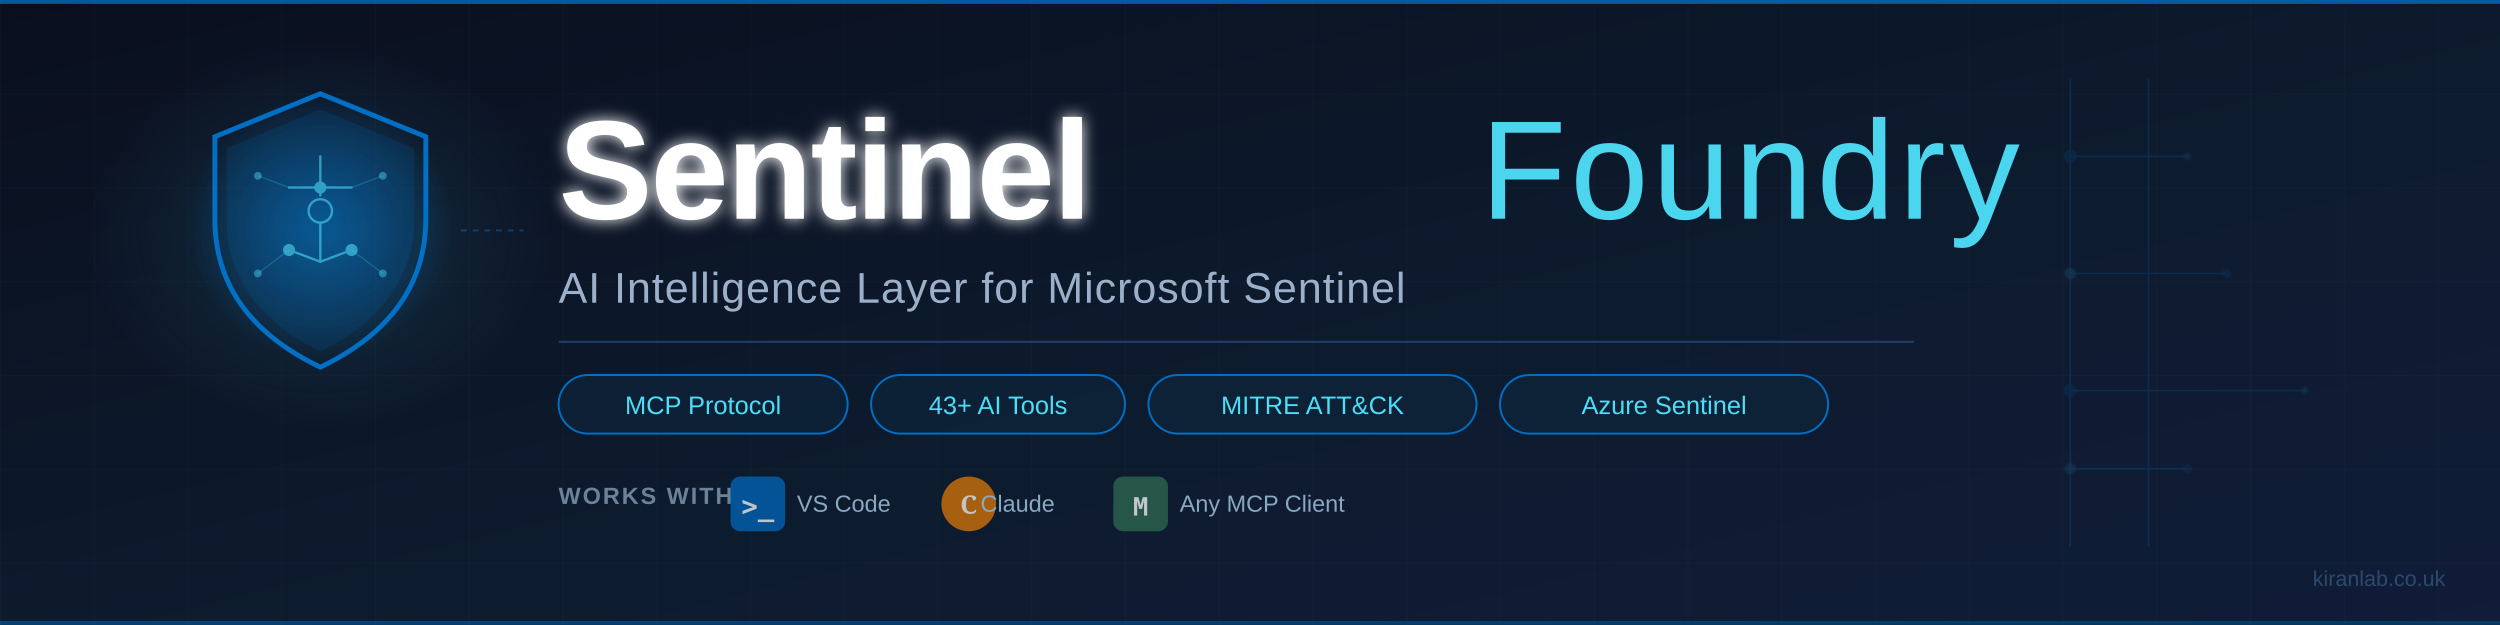
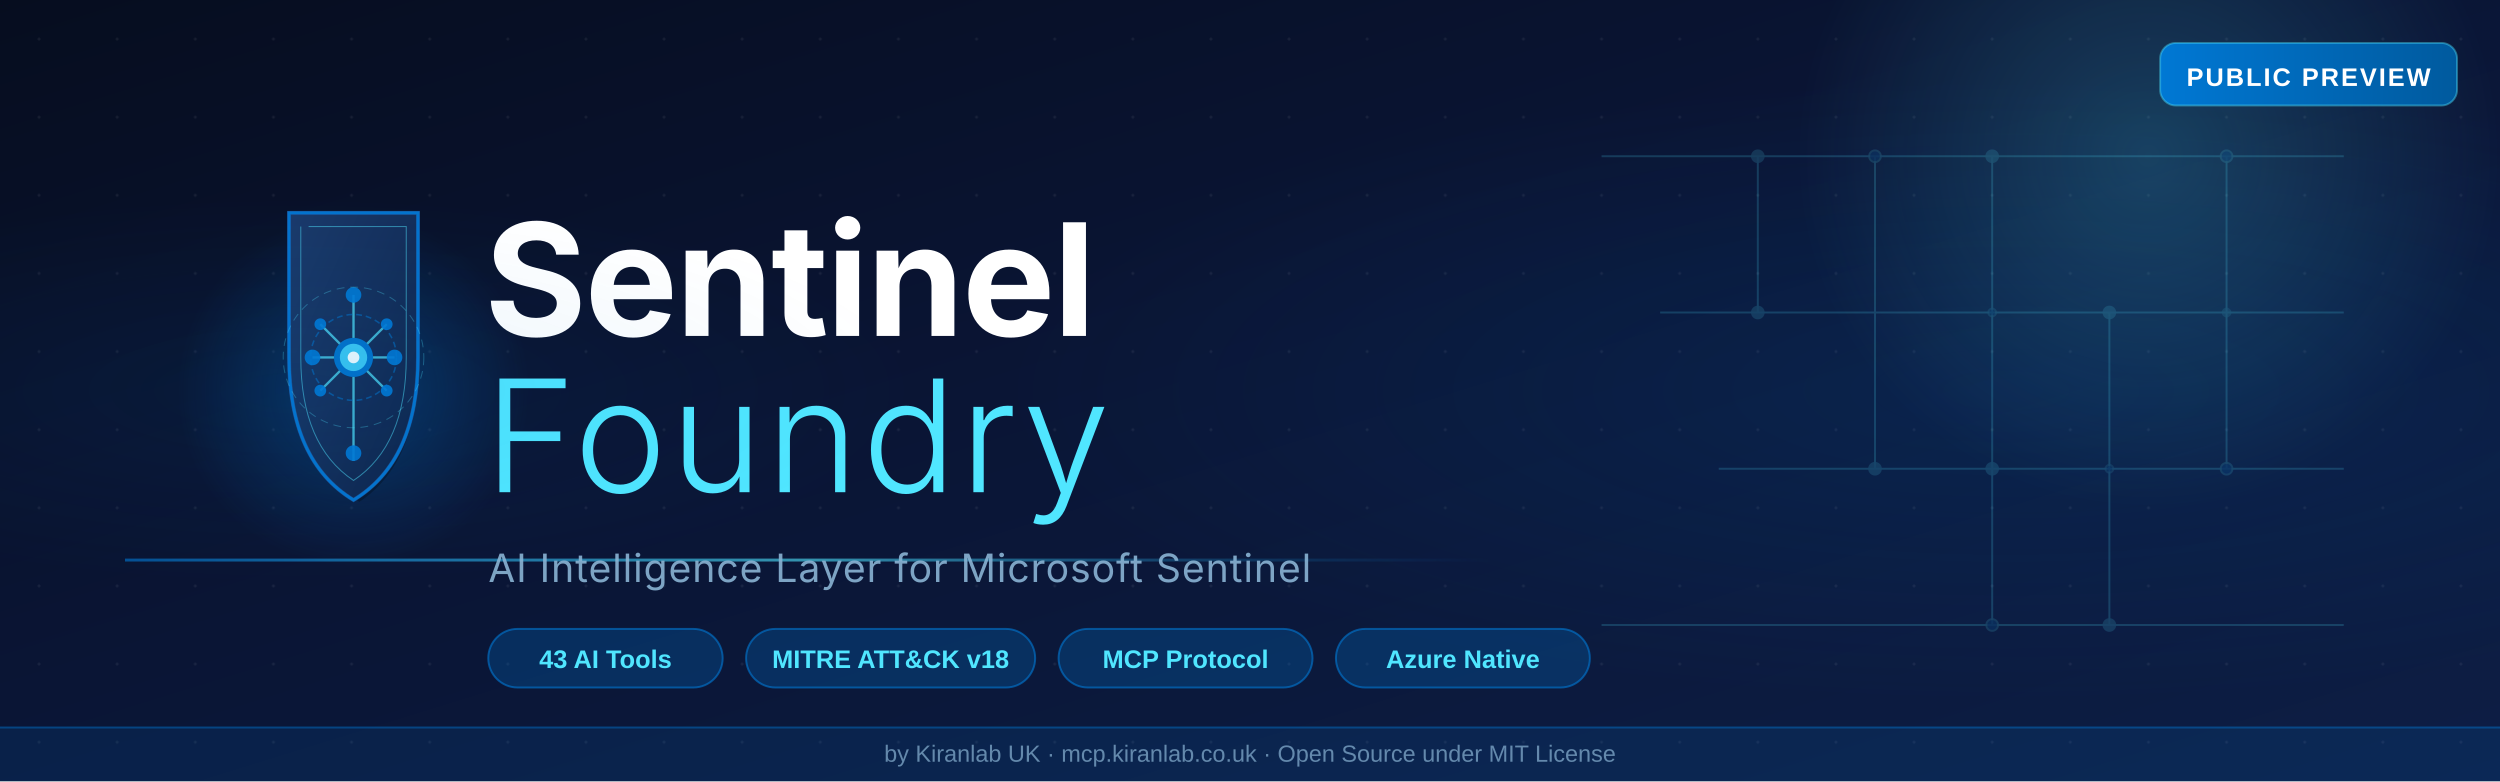
- <svg xmlns="http://www.w3.org/2000/svg" viewBox="0 0 1280 320" width="1280" height="320">
+ <svg xmlns="http://www.w3.org/2000/svg" viewBox="0 0 1280 400" width="1280" height="400">
  <defs>
    <linearGradient id="bg" x1="0%" y1="0%" x2="100%" y2="100%">
-       <stop offset="0%" stop-color="#0a0f1e" />
-       <stop offset="55%" stop-color="#0d1b2e" />
-       <stop offset="100%" stop-color="#101c38" />
+       <stop offset="0%" stop-color="#060d1f" />
+       <stop offset="45%" stop-color="#0a1535" />
+       <stop offset="100%" stop-color="#0d1e45" />
    </linearGradient>
    <radialGradient id="shieldGlow" cx="50%" cy="50%" r="50%">
-       <stop offset="0%" stop-color="#0078d4" stop-opacity="0.3" />
+       <stop offset="0%" stop-color="#0078d4" stop-opacity="0.35" />
      <stop offset="100%" stop-color="#0078d4" stop-opacity="0" />
    </radialGradient>
-     <radialGradient id="pulseRing" cx="50%" cy="50%" r="50%">
-       <stop offset="0%" stop-color="#50e6ff" stop-opacity="0.12" />
+     <linearGradient id="shieldFill" x1="0%" y1="0%" x2="100%" y2="100%">
+       <stop offset="0%" stop-color="#1a3a6b" />
+       <stop offset="100%" stop-color="#0d2248" />
+     </linearGradient>
+     <linearGradient id="accentLine" x1="0%" y1="0%" x2="100%" y2="0%">
+       <stop offset="0%" stop-color="#0078d4" />
+       <stop offset="50%" stop-color="#50e6ff" />
+       <stop offset="100%" stop-color="#0078d4" stop-opacity="0" />
+     </linearGradient>
+     <radialGradient id="rightGlow" cx="80%" cy="50%" r="40%">
+       <stop offset="0%" stop-color="#0078d4" stop-opacity="0.12" />
+       <stop offset="100%" stop-color="#0078d4" stop-opacity="0" />
+     </radialGradient>
+     <radialGradient id="orbGlow" cx="50%" cy="50%" r="50%">
+       <stop offset="0%" stop-color="#50e6ff" stop-opacity="0.2" />
      <stop offset="100%" stop-color="#50e6ff" stop-opacity="0" />
    </radialGradient>
-     <linearGradient id="mcpGrad" x1="0%" y1="0%" x2="100%" y2="100%">
-       <stop offset="0%" stop-color="#0078d4" />
-       <stop offset="100%" stop-color="#004578" />
-     </linearGradient>
-     <pattern id="grid" width="48" height="48" patternUnits="userSpaceOnUse">
-       <path d="M48 0L0 0 0 48" fill="none" stroke="#ffffff" stroke-width="0.4" opacity="0.045" />
-     </pattern>
    <clipPath id="shieldClip">
-       <path d="M128 44 L200 44 L200 108 Q200 152 164 172 Q128 152 128 108 Z" />
+       <path d="M80 6 L154 6 L154 80 Q154 130 117 148 Q80 130 80 80 Z" />
    </clipPath>
-     <filter id="textGlow" x="-20%" y="-40%" width="140%" height="180%">
-       <feGaussianBlur in="SourceGraphic" stdDeviation="4" result="blur" />
+     <filter id="blueGlow" x="-50%" y="-50%" width="200%" height="200%">
+       <feGaussianBlur stdDeviation="4" result="blur" />
      <feComposite in="SourceGraphic" in2="blur" operator="over" />
    </filter>
-     <filter id="iconGlow" x="-30%" y="-30%" width="160%" height="160%">
-       <feGaussianBlur in="SourceGraphic" stdDeviation="6" result="blur" />
+     <filter id="softGlow" x="-30%" y="-30%" width="160%" height="160%">
+       <feGaussianBlur stdDeviation="6" result="blur" />
      <feComposite in="SourceGraphic" in2="blur" operator="over" />
    </filter>
+     <linearGradient id="previewBadge" x1="0%" y1="0%" x2="100%" y2="0%">
+       <stop offset="0%" stop-color="#0078d4" />
+       <stop offset="100%" stop-color="#005a9e" />
+     </linearGradient>
  </defs>
-   <rect width="1280" height="320" fill="url(#bg)" />
-   <rect width="1280" height="320" fill="url(#grid)" />
-   <rect width="1280" height="2" y="0" fill="#0078d4" opacity="0.7" />
-   <ellipse cx="164" cy="120" rx="120" ry="100" fill="url(#pulseRing)" />
-   <ellipse cx="164" cy="116" rx="68" ry="68" fill="url(#shieldGlow)" filter="url(#iconGlow)" />
-   <path d="M164 48 L218 70 L218 112 Q218 162 164 188 Q110 162 110 112 L110 70 Z" fill="none" stroke="#0078d4" stroke-width="2.5" opacity="0.9" />
-   <path d="M164 56 L212 76 L212 112 Q212 156 164 180 Q116 156 116 112 L116 76 Z" fill="#0078d4" fill-opacity="0.12" />
-   <g stroke="#50e6ff" stroke-width="1.2" opacity="0.55" stroke-linecap="round">
-     <line x1="164" y1="80" x2="164" y2="100" />
-     <line x1="148" y1="96" x2="180" y2="96" />
-     <circle cx="164" cy="108" r="6" fill="none" />
-     <line x1="164" y1="114" x2="164" y2="134" />
-     <line x1="148" y1="128" x2="164" y2="134" />
-     <line x1="180" y1="128" x2="164" y2="134" />
-     <circle cx="148" cy="128" r="2.5" fill="#50e6ff" />
-     <circle cx="180" cy="128" r="2.5" fill="#50e6ff" />
-     <circle cx="164" cy="96" r="2.5" fill="#50e6ff" />
+   <rect width="1280" height="400" fill="url(#bg)" />
+   <pattern id="dots" x="0" y="0" width="40" height="40" patternUnits="userSpaceOnUse">
+     <circle cx="20" cy="20" r="0.8" fill="#ffffff" opacity="0.06" />
+   </pattern>
+   <rect width="1280" height="400" fill="url(#dots)" />
+   <rect width="1280" height="400" fill="url(#rightGlow)" />
+   <circle cx="1100" cy="80" r="180" fill="url(#orbGlow)" />
+   <g opacity="0.18" stroke="#50e6ff" stroke-width="1" fill="none">
+     <line x1="820" y1="80" x2="1200" y2="80" />
+     <line x1="850" y1="160" x2="1200" y2="160" />
+     <line x1="880" y1="240" x2="1200" y2="240" />
+     <line x1="820" y1="320" x2="1200" y2="320" />
+     <line x1="900" y1="80" x2="900" y2="160" />
+     <line x1="960" y1="80" x2="960" y2="240" />
+     <line x1="1020" y1="80" x2="1020" y2="320" />
+     <line x1="1080" y1="160" x2="1080" y2="320" />
+     <line x1="1140" y1="80" x2="1140" y2="240" />
+     <circle cx="900" cy="80" r="3" fill="#50e6ff" opacity="0.8" />
+     <circle cx="900" cy="160" r="3" fill="#50e6ff" opacity="0.8" />
+     <circle cx="960" cy="80" r="3" fill="#0078d4" opacity="0.8" />
+     <circle cx="960" cy="240" r="3" fill="#50e6ff" opacity="0.8" />
+     <circle cx="1020" cy="80" r="3" fill="#50e6ff" opacity="0.8" />
+     <circle cx="1020" cy="160" r="2" fill="#0078d4" opacity="0.6" />
+     <circle cx="1020" cy="240" r="3" fill="#50e6ff" opacity="0.8" />
+     <circle cx="1020" cy="320" r="3" fill="#0078d4" opacity="0.8" />
+     <circle cx="1080" cy="160" r="3" fill="#50e6ff" opacity="0.8" />
+     <circle cx="1080" cy="240" r="2" fill="#0078d4" opacity="0.6" />
+     <circle cx="1080" cy="320" r="3" fill="#50e6ff" opacity="0.8" />
+     <circle cx="1140" cy="80" r="3" fill="#0078d4" opacity="0.8" />
+     <circle cx="1140" cy="160" r="2" fill="#50e6ff" opacity="0.6" />
+     <circle cx="1140" cy="240" r="3" fill="#0078d4" opacity="0.8" />
  </g>
-   <g fill="#50e6ff" opacity="0.4">
-     <circle cx="132" cy="90" r="2" />
-     <circle cx="196" cy="90" r="2" />
-     <circle cx="132" cy="140" r="2" />
-     <circle cx="196" cy="140" r="2" />
+   <g transform="translate(64, 96)">
+     <circle cx="117" cy="104" r="90" fill="url(#shieldGlow)" />
+     <path d="M87 16 L147 16 L147 88 Q147 138 117 158 Q87 138 87 88 Z" fill="#041020" opacity="0.5" transform="translate(3,3)" />
+     <path d="M84 13 L150 13 L150 87 Q150 140 117 160 Q84 140 84 87 Z" fill="url(#shieldFill)" stroke="#1e4a8a" stroke-width="2" />
+     <path d="M84 13 L150 13 L150 87 Q150 140 117 160 Q84 140 84 87 Z" fill="none" stroke="#0078d4" stroke-width="1.5" opacity="0.9" />
+     <path d="M94 20 L144 20 L144 87 Q144 132 117 150 Q90 132 90 87 L90 20" fill="none" stroke="#50e6ff" stroke-width="0.5" opacity="0.5" />
+     <circle cx="117" cy="87" r="10" fill="#0078d4" opacity="0.9" />
+     <circle cx="117" cy="87" r="7" fill="#50e6ff" opacity="0.7" />
+     <circle cx="117" cy="87" r="3" fill="#ffffff" opacity="0.9" />
+     <g stroke="#50e6ff" stroke-width="1.2" opacity="0.7" fill="none">
+       <line x1="117" y1="77" x2="117" y2="55" />
+       <line x1="117" y1="97" x2="117" y2="140" />
+       <line x1="107" y1="87" x2="96" y2="87" />
+       <line x1="127" y1="87" x2="138" y2="87" />
+       <line x1="110" y1="80" x2="100" y2="70" />
+       <line x1="124" y1="80" x2="134" y2="70" />
+       <line x1="110" y1="94" x2="100" y2="104" />
+       <line x1="124" y1="94" x2="134" y2="104" />
+     </g>
+     <g fill="#0078d4" opacity="0.9">
+       <circle cx="117" cy="55" r="4" />
+       <circle cx="96" cy="87" r="4" />
+       <circle cx="138" cy="87" r="4" />
+       <circle cx="100" cy="70" r="3" />
+       <circle cx="134" cy="70" r="3" />
+       <circle cx="100" cy="104" r="3" />
+       <circle cx="134" cy="104" r="3" />
+       <circle cx="117" cy="136" r="4" />
+     </g>
+     <circle cx="117" cy="87" r="22" fill="none" stroke="#0078d4" stroke-width="0.8" opacity="0.5" stroke-dasharray="3 2" />
+     <circle cx="117" cy="87" r="36" fill="none" stroke="#50e6ff" stroke-width="0.5" opacity="0.3" stroke-dasharray="4 3" />
  </g>
-   <g stroke="#50e6ff" stroke-width="0.7" opacity="0.2">
-     <line x1="132" y1="90" x2="148" y2="96" />
-     <line x1="196" y1="90" x2="180" y2="96" />
-     <line x1="132" y1="140" x2="148" y2="128" />
-     <line x1="196" y1="140" x2="180" y2="128" />
+   <rect x="64" y="286" width="700" height="1.5" fill="url(#accentLine)" opacity="0.6" />
+   <text x="248" y="172" font-family="'Segoe UI', 'Inter', 'Helvetica Neue', Arial, sans-serif" font-size="80" font-weight="700" letter-spacing="-1" fill="#ffffff">Sentinel</text>
+   <text x="248" y="252" font-family="'Segoe UI', 'Inter', 'Helvetica Neue', Arial, sans-serif" font-size="80" font-weight="300" letter-spacing="2" fill="#50e6ff">Foundry</text>
+   <text x="250" y="298" font-family="'Segoe UI', 'Inter', 'Helvetica Neue', Arial, sans-serif" font-size="20" font-weight="400" letter-spacing="0.5" fill="#8ab4d4" opacity="0.9">AI Intelligence Layer for Microsoft Sentinel</text>
+   <g transform="translate(250, 322)">
+     <rect x="0" y="0" width="120" height="30" rx="15" fill="#0078d4" opacity="0.25" />
+     <rect x="0" y="0" width="120" height="30" rx="15" fill="none" stroke="#0078d4" stroke-width="1" opacity="0.6" />
+     <text x="60" y="20" text-anchor="middle" font-family="'Segoe UI', Arial, sans-serif" font-size="13" font-weight="600" fill="#50e6ff">43 AI Tools</text>
+     <rect x="132" y="0" width="148" height="30" rx="15" fill="#0078d4" opacity="0.25" />
+     <rect x="132" y="0" width="148" height="30" rx="15" fill="none" stroke="#0078d4" stroke-width="1" opacity="0.6" />
+     <text x="206" y="20" text-anchor="middle" font-family="'Segoe UI', Arial, sans-serif" font-size="13" font-weight="600" fill="#50e6ff">MITRE ATT&amp;CK v18</text>
+     <rect x="292" y="0" width="130" height="30" rx="15" fill="#0078d4" opacity="0.25" />
+     <rect x="292" y="0" width="130" height="30" rx="15" fill="none" stroke="#0078d4" stroke-width="1" opacity="0.6" />
+     <text x="357" y="20" text-anchor="middle" font-family="'Segoe UI', Arial, sans-serif" font-size="13" font-weight="600" fill="#50e6ff">MCP Protocol</text>
+     <rect x="434" y="0" width="130" height="30" rx="15" fill="#0078d4" opacity="0.25" />
+     <rect x="434" y="0" width="130" height="30" rx="15" fill="none" stroke="#0078d4" stroke-width="1" opacity="0.6" />
+     <text x="499" y="20" text-anchor="middle" font-family="'Segoe UI', Arial, sans-serif" font-size="13" font-weight="600" fill="#50e6ff">Azure Native</text>
  </g>
-   <line x1="236" y1="118" x2="268" y2="118" stroke="#0078d4" stroke-width="1" opacity="0.4" stroke-dasharray="3,3" />
-   <text x="286" y="112" font-family="'Segoe UI', 'Helvetica Neue', Arial, sans-serif" font-size="72" font-weight="700" letter-spacing="-1" fill="#ffffff" filter="url(#textGlow)">Sentinel</text>
-   <text x="286" y="112" font-family="'Segoe UI', 'Helvetica Neue', Arial, sans-serif" font-size="72" font-weight="700" letter-spacing="-1" fill="url(#mcpGrad)" fill-opacity="0" stroke="#ffffff" stroke-width="0">Sentinel</text>
-   <text x="758" y="112" font-family="'Segoe UI', 'Helvetica Neue', Arial, sans-serif" font-size="72" font-weight="300" letter-spacing="2" fill="#50e6ff" opacity="0.92">Foundry</text>
-   <text x="286" y="155" font-family="'Segoe UI', 'Helvetica Neue', Arial, sans-serif" font-size="22" font-weight="400" letter-spacing="0.5" fill="#b0c4de" opacity="0.88">AI Intelligence Layer for Microsoft Sentinel</text>
-   <line x1="286" y1="175" x2="980" y2="175" stroke="#1f4068" stroke-width="1" />
-   <rect x="286" y="192" width="148" height="30" rx="15" fill="#0d2137" stroke="#0078d4" stroke-width="1" opacity="0.9" />
-   <text x="360" y="212" font-family="'Segoe UI', Arial, sans-serif" font-size="13" font-weight="500" fill="#50e6ff" text-anchor="middle" opacity="0.95">MCP Protocol</text>
-   <rect x="446" y="192" width="130" height="30" rx="15" fill="#0d2137" stroke="#0078d4" stroke-width="1" opacity="0.9" />
-   <text x="511" y="212" font-family="'Segoe UI', Arial, sans-serif" font-size="13" font-weight="500" fill="#50e6ff" text-anchor="middle" opacity="0.95">43+ AI Tools</text>
-   <rect x="588" y="192" width="168" height="30" rx="15" fill="#0d2137" stroke="#0078d4" stroke-width="1" opacity="0.9" />
-   <text x="672" y="212" font-family="'Segoe UI', Arial, sans-serif" font-size="13" font-weight="500" fill="#50e6ff" text-anchor="middle" opacity="0.95">MITRE ATT&amp;CK</text>
-   <rect x="768" y="192" width="168" height="30" rx="15" fill="#0d2137" stroke="#0078d4" stroke-width="1" opacity="0.9" />
-   <text x="852" y="212" font-family="'Segoe UI', Arial, sans-serif" font-size="13" font-weight="500" fill="#50e6ff" text-anchor="middle" opacity="0.95">Azure Sentinel</text>
-   <text x="286" y="258" font-family="'Segoe UI', Arial, sans-serif" font-size="12" fill="#6b8299" letter-spacing="1" font-weight="600">WORKS WITH</text>
-   <g transform="translate(374, 244)" opacity="0.75">
-     <rect width="28" height="28" rx="5" fill="#0066b8" />
-     <text x="14" y="20" font-size="14" text-anchor="middle" fill="white" font-family="monospace" font-weight="700">&gt;_</text>
+   <g transform="translate(1106, 22)">
+     <rect x="0" y="0" width="152" height="32" rx="8" fill="url(#previewBadge)" />
+     <rect x="0" y="0" width="152" height="32" rx="8" fill="none" stroke="#50e6ff" stroke-width="1" opacity="0.4" />
+     <text x="76" y="22" text-anchor="middle" font-family="'Segoe UI', Arial, sans-serif" font-size="13" font-weight="700" letter-spacing="1" fill="#ffffff">PUBLIC PREVIEW</text>
  </g>
-   <text x="408" y="262" font-family="'Segoe UI', Arial, sans-serif" font-size="12" fill="#8aa8c0">VS Code</text>
-   <g transform="translate(482, 244)" opacity="0.75">
-     <circle cx="14" cy="14" r="14" fill="#d97706" />
-     <text x="14" y="19" font-size="13" text-anchor="middle" fill="white" font-family="serif" font-weight="700">C</text>
-   </g>
-   <text x="502" y="262" font-family="'Segoe UI', Arial, sans-serif" font-size="12" fill="#8aa8c0">Claude</text>
-   <g transform="translate(570, 244)" opacity="0.75">
-     <rect width="28" height="28" rx="5" fill="#2d6a4f" />
-     <text x="14" y="20" font-size="13" text-anchor="middle" fill="white" font-family="monospace" font-weight="700">M</text>
-   </g>
-   <text x="604" y="262" font-family="'Segoe UI', Arial, sans-serif" font-size="12" fill="#8aa8c0">Any MCP Client</text>
-   <text x="1252" y="300" font-family="'Segoe UI', Arial, sans-serif" font-size="11" fill="#2a4a6b" text-anchor="end">kiranlab.co.uk</text>
-   <g stroke="#0078d4" stroke-width="0.8" opacity="0.18">
-     <line x1="1060" y1="40" x2="1060" y2="280" />
-     <line x1="1100" y1="40" x2="1100" y2="280" />
-     <line x1="1060" y1="80" x2="1120" y2="80" />
-     <line x1="1060" y1="140" x2="1140" y2="140" />
-     <line x1="1060" y1="200" x2="1180" y2="200" />
-     <line x1="1060" y1="240" x2="1120" y2="240" />
-     <circle cx="1060" cy="80" r="3" fill="#0078d4" opacity="0.6" />
-     <circle cx="1060" cy="140" r="3" fill="#50e6ff" opacity="0.5" />
-     <circle cx="1060" cy="200" r="3" fill="#0078d4" opacity="0.6" />
-     <circle cx="1060" cy="240" r="3" fill="#50e6ff" opacity="0.4" />
-     <circle cx="1120" cy="80" r="2" fill="#50e6ff" opacity="0.4" />
-     <circle cx="1140" cy="140" r="2" fill="#0078d4" opacity="0.5" />
-     <circle cx="1180" cy="200" r="2" fill="#50e6ff" opacity="0.4" />
-     <circle cx="1120" cy="240" r="2" fill="#0078d4" opacity="0.5" />
-   </g>
-   <rect y="318" width="1280" height="2" fill="url(#mcpGrad)" opacity="0.5" />
+   <rect x="0" y="372" width="1280" height="28" fill="#0078d4" opacity="0.12" />
+   <rect x="0" y="372" width="1280" height="1" fill="#0078d4" opacity="0.4" />
+   <text x="640" y="390" text-anchor="middle" font-family="'Segoe UI', Arial, sans-serif" font-size="12" font-weight="400" fill="#8ab4d4" opacity="0.7">by Kiranlab UK  ·  mcp.kiranlab.co.uk  ·  Open Source under MIT License</text>
+   <radialGradient id="leftGlow" cx="12%" cy="50%" r="25%">
+     <stop offset="0%" stop-color="#0078d4" stop-opacity="0.08" />
+     <stop offset="100%" stop-color="#0078d4" stop-opacity="0" />
+   </radialGradient>
+   <rect width="1280" height="400" fill="url(#leftGlow)" />
</svg>
